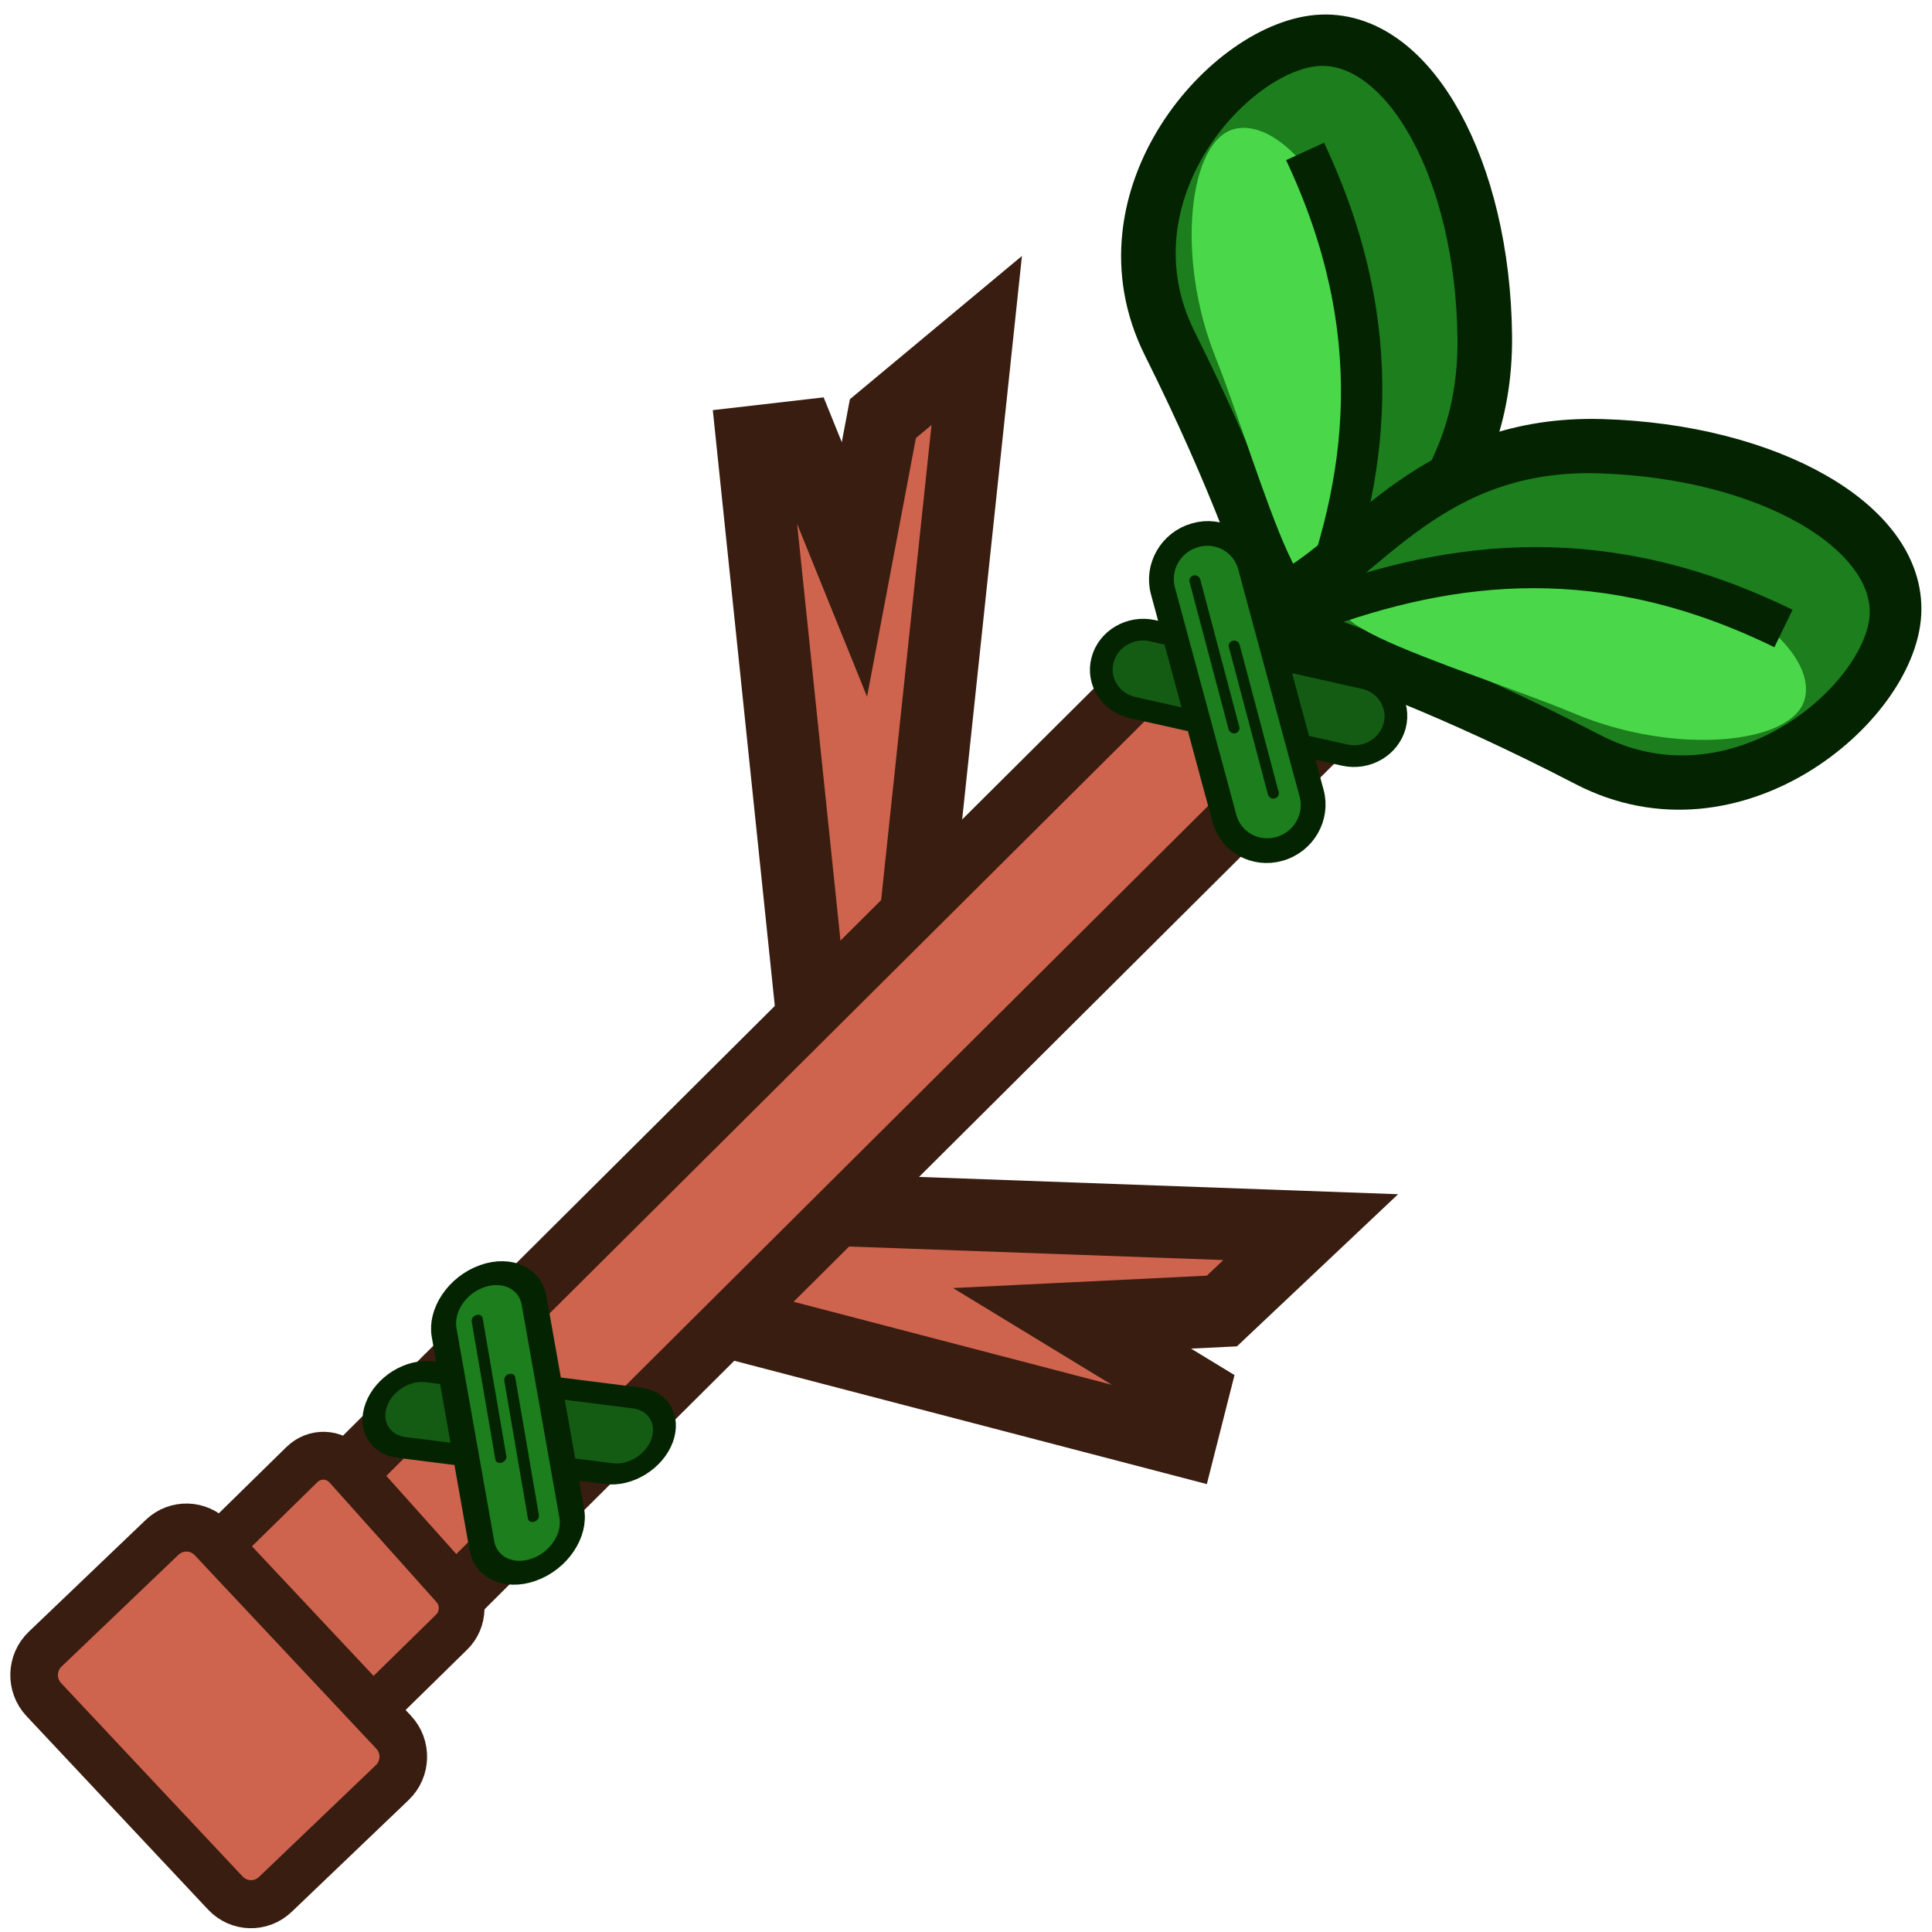
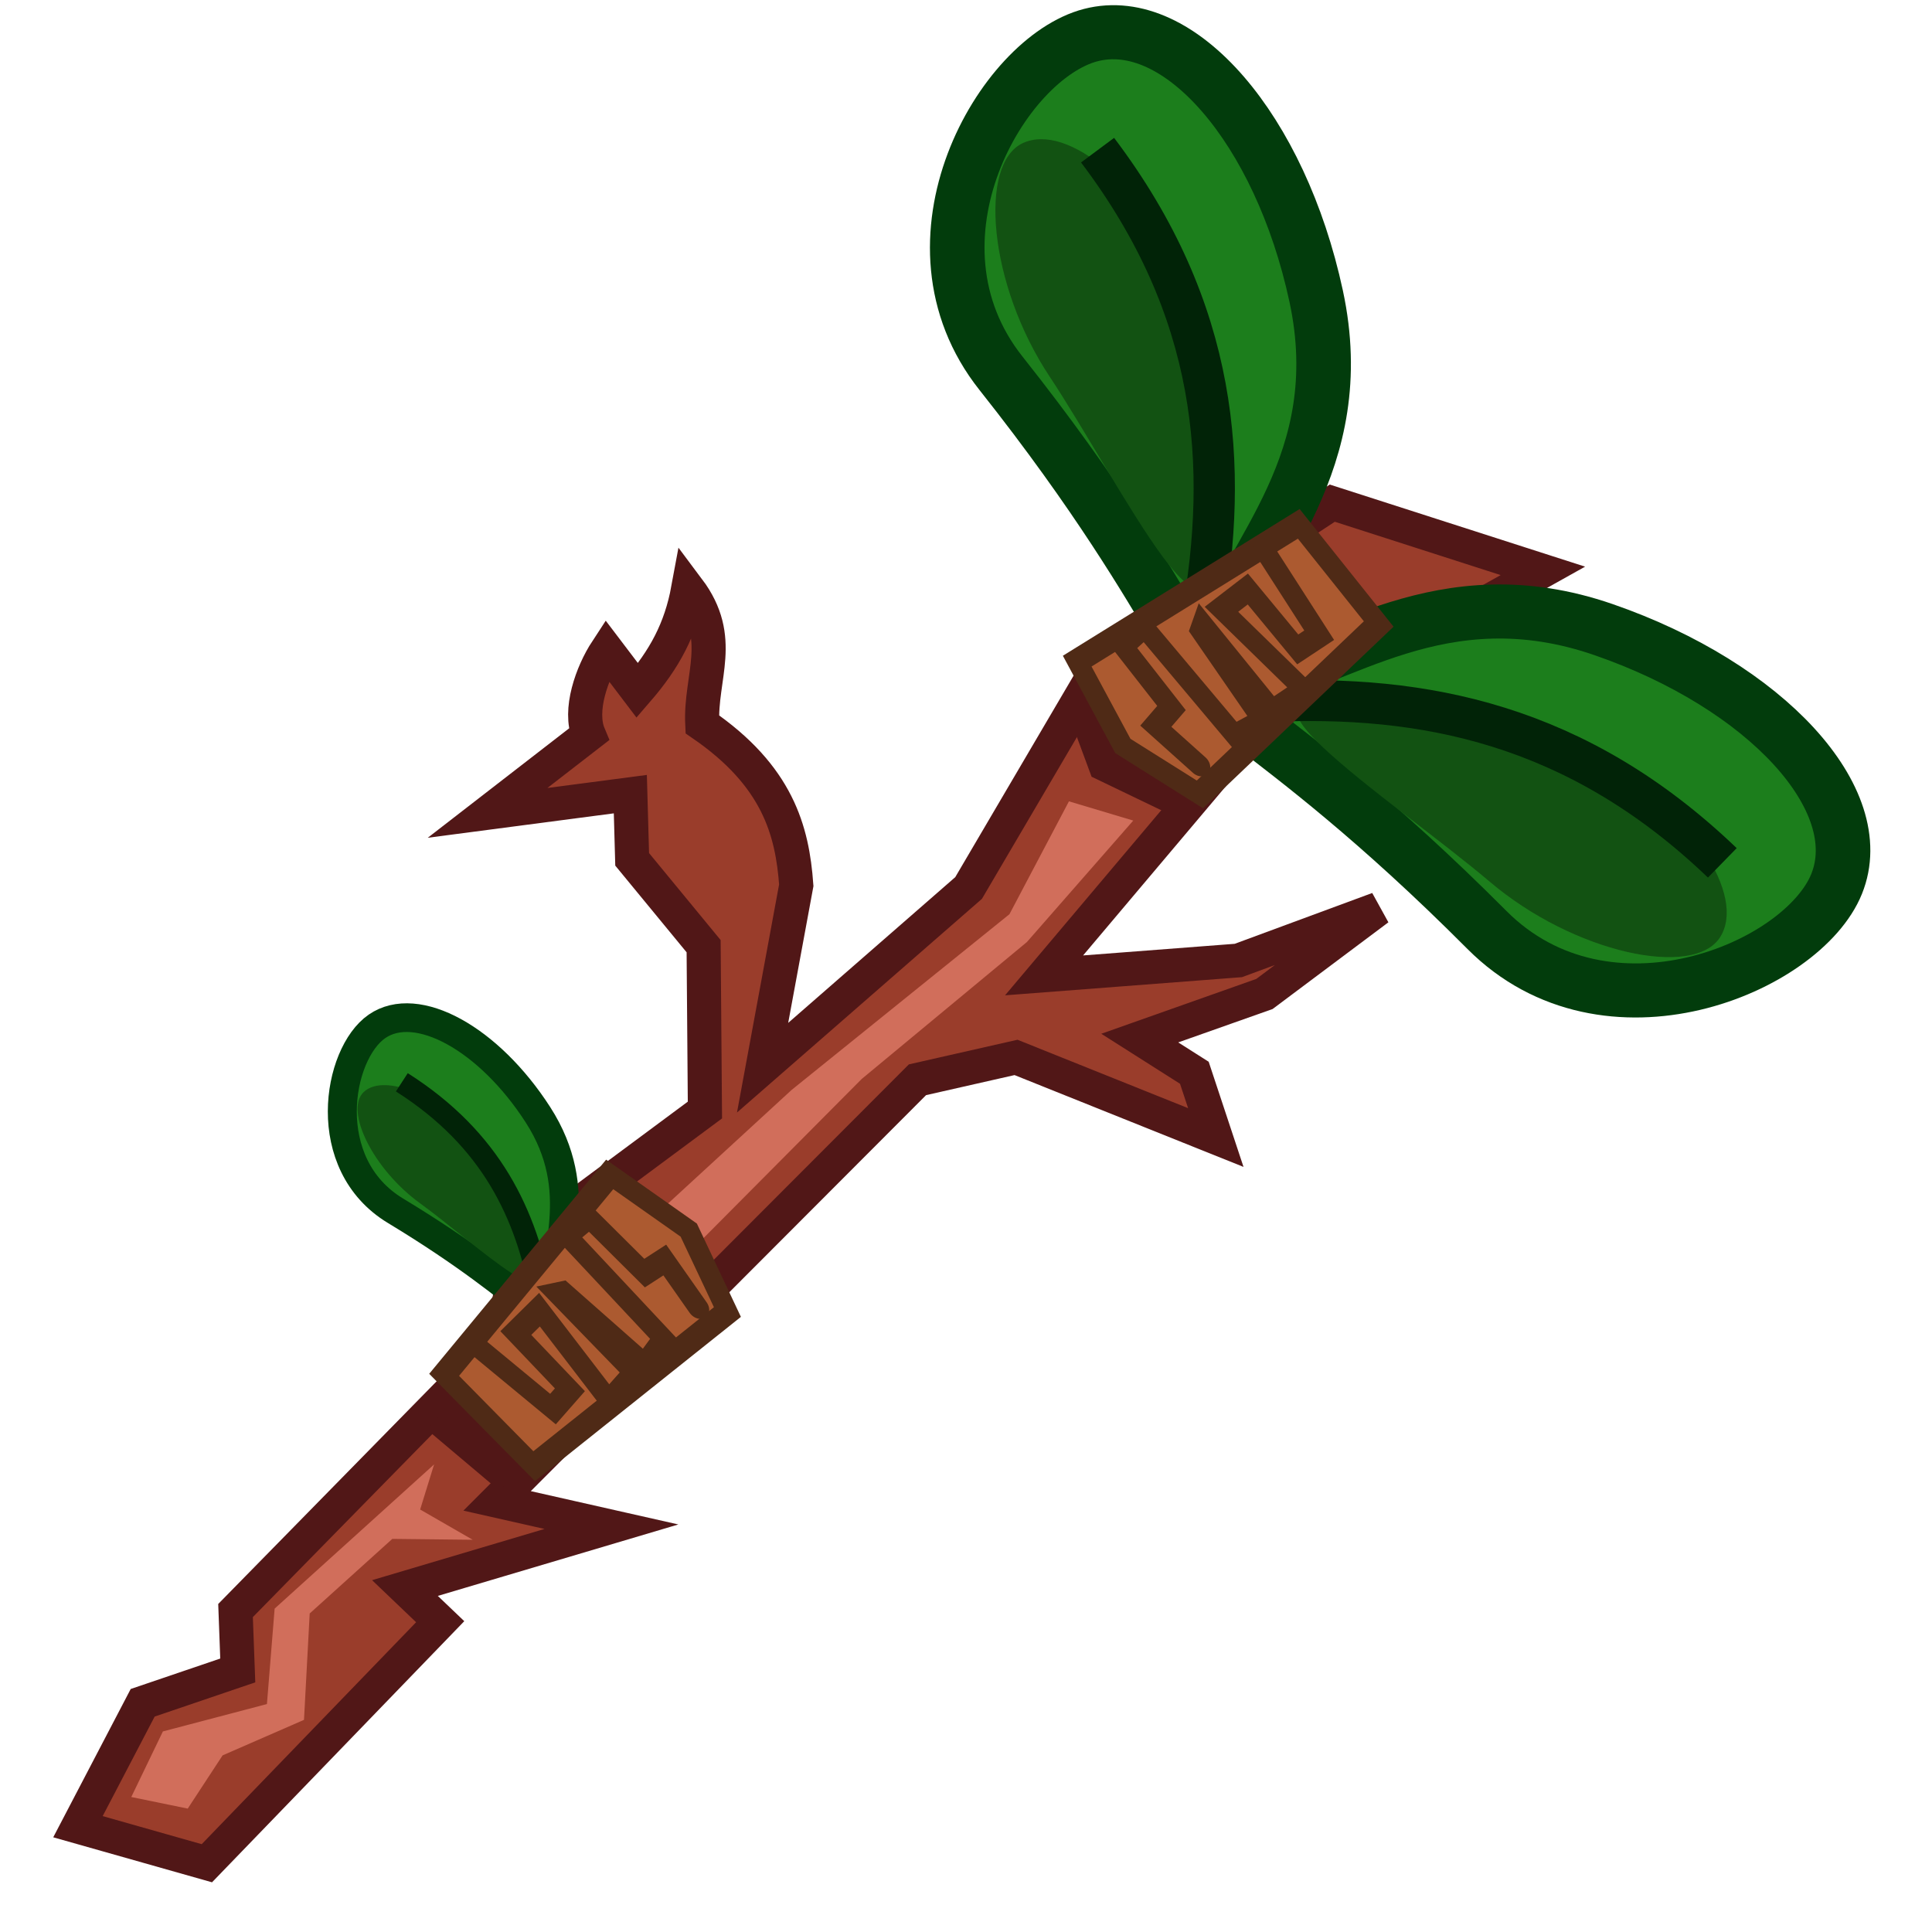
<svg xmlns="http://www.w3.org/2000/svg" width="100" height="100" viewBox="0 0 26.458 26.458" version="1.1" id="svg1" xml:space="preserve">
  <defs id="defs1">
    <linearGradient id="linearGradient13895">
      <stop style="stop-color:#000000;stop-opacity:1;" offset="0" id="stop13893" />
    </linearGradient>
    <filter style="color-interpolation-filters:sRGB" id="filter14269" x="-0.312" y="-0.296" width="1.623" height="1.592">
      <feGaussianBlur stdDeviation="0.205" result="blur" id="feGaussianBlur14263" />
      <feComposite in="SourceGraphic" in2="blur" operator="in" result="composite1" id="feComposite14265" />
      <feComposite in="composite1" in2="composite1" operator="in" result="composite2" id="feComposite14267" />
    </filter>
    <filter style="color-interpolation-filters:sRGB" id="filter14269-3" x="-0.312" y="-0.296" width="1.623" height="1.592">
      <feGaussianBlur stdDeviation="0.205" result="blur" id="feGaussianBlur14263-5" />
      <feComposite in="SourceGraphic" in2="blur" operator="in" result="composite1" id="feComposite14265-6" />
      <feComposite in="composite1" in2="composite1" operator="in" result="composite2" id="feComposite14267-2" />
    </filter>
    <filter style="color-interpolation-filters:sRGB" id="filter14269-9" x="-0.312" y="-0.296" width="1.623" height="1.592">
      <feGaussianBlur stdDeviation="0.205" result="blur" id="feGaussianBlur14263-1" />
      <feComposite in="SourceGraphic" in2="blur" operator="in" result="composite1" id="feComposite14265-2" />
      <feComposite in="composite1" in2="composite1" operator="in" result="composite2" id="feComposite14267-7" />
    </filter>
    <filter style="color-interpolation-filters:sRGB" id="filter14269-3-0" x="-0.312" y="-0.296" width="1.623" height="1.592">
      <feGaussianBlur stdDeviation="0.205" result="blur" id="feGaussianBlur14263-5-9" />
      <feComposite in="SourceGraphic" in2="blur" operator="in" result="composite1" id="feComposite14265-6-3" />
      <feComposite in="composite1" in2="composite1" operator="in" result="composite2" id="feComposite14267-2-6" />
    </filter>
    <filter style="color-interpolation-filters:sRGB;" id="filter14269-6" x="-0.312" y="-0.296" width="1.623" height="1.592">
      <feGaussianBlur stdDeviation="0.205" result="blur" id="feGaussianBlur14263-7" />
      <feComposite in="SourceGraphic" in2="blur" operator="in" result="composite1" id="feComposite14265-5" />
      <feComposite in="composite1" in2="composite1" operator="in" result="composite2" id="feComposite14267-3" />
    </filter>
    <filter style="color-interpolation-filters:sRGB;" id="filter14269-67" x="-0.312" y="-0.296" width="1.623" height="1.592">
      <feGaussianBlur stdDeviation="0.205" result="blur" id="feGaussianBlur14263-53" />
      <feComposite in="SourceGraphic" in2="blur" operator="in" result="composite1" id="feComposite14265-56" />
      <feComposite in="composite1" in2="composite1" operator="in" result="composite2" id="feComposite14267-29" />
    </filter>
    <filter style="color-interpolation-filters:sRGB;" id="filter14269-6-1" x="-0.312" y="-0.296" width="1.623" height="1.592">
      <feGaussianBlur stdDeviation="0.205" result="blur" id="feGaussianBlur14263-7-2" />
      <feComposite in="SourceGraphic" in2="blur" operator="in" result="composite1" id="feComposite14265-5-7" />
      <feComposite in="composite1" in2="composite1" operator="in" result="composite2" id="feComposite14267-3-0" />
    </filter>
    <filter style="color-interpolation-filters:sRGB;" id="filter14269-5" x="-0.312" y="-0.296" width="1.623" height="1.592">
      <feGaussianBlur stdDeviation="0.205" result="blur" id="feGaussianBlur14263-6" />
      <feComposite in="SourceGraphic" in2="blur" operator="in" result="composite1" id="feComposite14265-2-9" />
      <feComposite in="composite1" in2="composite1" operator="in" result="composite2" id="feComposite14267-9" />
    </filter>
  </defs>
  <g id="layer1">
-     <path id="path32" style="fill:#ce634e;fill-opacity:1;stroke:#391d10;stroke-width:0.987;stroke-dasharray:none;stroke-opacity:1" d="m 17.95,16.805 -8.893,-0.321 -0.01,1.378 7.124,1.859 0.167,-0.658 -1.657,-1.009 2.052,-0.1 z" />
-     <path id="path23" style="fill:#ce634e;fill-opacity:1;stroke:#391d10;stroke-width:0.987;stroke-dasharray:none;stroke-opacity:1" d="m 13.376,4.663 -0.961,9.059 -1.333,-0.186 -0.779,-7.485 0.66,-0.076 0.738,1.823 0.39,-2.065 z" />
-     <rect style="fill:#ce634e;fill-opacity:1;stroke:#391d10;stroke-width:0.809;stroke-miterlimit:4;stroke-dasharray:none;stroke-opacity:1" id="rect2963-6" width="2.244" height="20.595" x="-19.898" y="-8.037" ry="0.649" transform="matrix(-0.7016709,-0.7125012,-0.7088273,0.7053821,0,0)" />
-     <g id="g8" transform="matrix(0.440051,0.8652731,-0.9452035,0.4629172,70.15028,-1.592598)">
-       <path id="path6" style="fill:#1c7e1c;fill-opacity:1;stroke:#042401;stroke-width:0.717" d="m -13.907,48.511 c 0.624,0.837 -0.418,0.082 -4.796,0.051 -2.351,-0.017 -3.418,-2.498 -2.904,-3.544 0.514,-1.046 2.654,-1.112 4.78,-0.147 2.126,0.965 2.219,2.7 2.92,3.64 z" />
-       <path id="path7-0" style="fill:#4ad84a;fill-opacity:1;stroke-width:0.468;stroke-linecap:round;stroke-linejoin:round" d="m -15.569,47.625 c 2.54,1.343 -0.961,0.63 -2.677,0.487 -1.529,-0.127 -2.935,-0.981 -2.77,-1.581 0.165,-0.6 1.518,-0.842 3.022,-0.54 1.504,0.302 1.875,1.343 2.425,1.634 z" />
-       <path style="fill:none;fill-opacity:1;stroke:#042401;stroke-width:0.543;stroke-dasharray:none;stroke-opacity:1" d="m -20.297,45.859 c 2.78,0.078 4.56,1.196 5.995,2.673" id="path8" />
-     </g>
-     <g id="g1" transform="matrix(-0.8608125,-0.4542126,-0.4826885,0.9320532,29.08754,-43.35473)">
-       <path id="path77" style="fill:#1c7e1c;fill-opacity:1;stroke:#042401;stroke-width:0.717" d="m -13.907,48.511 c 0.624,0.837 -0.418,0.082 -4.796,0.051 -2.351,-0.017 -3.418,-2.498 -2.904,-3.544 0.514,-1.046 2.654,-1.112 4.78,-0.147 2.126,0.965 2.219,2.7 2.92,3.64 z" />
-       <path id="path29-3" style="fill:#4ad84a;fill-opacity:1;stroke-width:0.468;stroke-linecap:round;stroke-linejoin:round" d="m -15.569,47.625 c 2.54,1.343 -0.961,0.63 -2.677,0.487 -1.529,-0.127 -2.935,-0.981 -2.77,-1.581 0.165,-0.6 1.518,-0.842 3.022,-0.54 1.504,0.302 1.875,1.343 2.425,1.634 z" />
-       <path style="fill:none;fill-opacity:1;stroke:#042401;stroke-width:0.543;stroke-dasharray:none;stroke-opacity:1" d="m -20.297,45.859 c 2.78,0.078 4.56,1.196 5.995,2.673" id="path78" />
-     </g>
-     <rect style="fill:#ce634e;fill-opacity:1;stroke:#391d10;stroke-width:0.641;stroke-dasharray:none;stroke-opacity:1" id="rect8" width="3.077" height="2.881" x="-20.311" y="9.866" ry="0.44" transform="matrix(-0.6668555,-0.7451871,-0.7140495,0.7000952,0,0)" />
-     <rect style="fill:#ce634e;fill-opacity:1;stroke:#391d10;stroke-width:0.655;stroke-dasharray:none;stroke-opacity:1" id="rect38" width="4.606" height="3.188" x="-21.357" y="12.303" ry="0.486" transform="matrix(-0.6843172,-0.7291845,-0.7227421,0.6911178,0,0)" />
-     <g id="g25" transform="matrix(-0.4382137,-0.3445421,-0.3460934,0.4191911,35.66029,0.2801401)">
-       <rect style="fill:#145c14;fill-opacity:1;stroke:#042401;stroke-width:0.553;stroke-linecap:round;stroke-dasharray:none;stroke-opacity:1" id="rect16" width="2.01" height="7.324" x="23.122" y="24.336" transform="matrix(-0.4111701,0.9115587,0.8959052,0.4442453,0,0)" ry="1.005" />
-       <rect style="fill:#1c7e1c;fill-opacity:1;stroke:#042401;stroke-width:0.616;stroke-linecap:round;stroke-dasharray:none;stroke-opacity:1" id="rect15" width="2.243" height="8.144" x="35.821" y="2.631" transform="matrix(0.5616834,0.8273523,-0.7994845,0.6006868,0,0)" ry="1.117" />
-       <path style="fill:#1c7e1c;fill-opacity:1;stroke:#042401;stroke-width:0.271;stroke-linecap:round;stroke-dasharray:none;stroke-opacity:1" d="m 13.126,36.034 3.044,-2.31" id="path19" />
-       <path style="fill:#1c7e1c;fill-opacity:1;stroke:#042401;stroke-width:0.271;stroke-linecap:round;stroke-dasharray:none;stroke-opacity:1" d="m 14.892,35.355 3.044,-2.31" id="path25" />
-     </g>
-     <g id="g34" transform="matrix(-0.4026512,-0.2907772,-0.3903683,0.4342784,26.65656,8.940096)">
-       <rect style="fill:#145c14;fill-opacity:1;stroke:#042401;stroke-width:0.553;stroke-linecap:round;stroke-dasharray:none;stroke-opacity:1" id="rect25" width="2.01" height="7.324" x="23.122" y="24.336" transform="matrix(-0.4111701,0.9115587,0.8959052,0.4442453,0,0)" ry="1.005" />
-       <rect style="fill:#1c7e1c;fill-opacity:1;stroke:#042401;stroke-width:0.616;stroke-linecap:round;stroke-dasharray:none;stroke-opacity:1" id="rect26" width="2.243" height="8.144" x="35.821" y="2.631" transform="matrix(0.5616834,0.8273523,-0.7994845,0.6006868,0,0)" ry="1.117" />
-       <path style="fill:#1c7e1c;fill-opacity:1;stroke:#042401;stroke-width:0.271;stroke-linecap:round;stroke-dasharray:none;stroke-opacity:1" d="m 13.126,36.034 3.044,-2.31" id="path33" />
-       <path style="fill:#1c7e1c;fill-opacity:1;stroke:#042401;stroke-width:0.271;stroke-linecap:round;stroke-dasharray:none;stroke-opacity:1" d="m 14.892,35.355 3.044,-2.31" id="path34" />
+     <g id="g66" transform="matrix(0.3195524,0.3600437,-0.3644752,0.317965,31.18452,3.070206)">
+       <path style="fill:#9a3d2b;fill-opacity:1;fill-rule:nonzero;stroke:#511717;stroke-width:0.964;stroke-linecap:round;stroke-dasharray:none;stroke-opacity:1" d="m -9.306,58.499 0.844,10.792 1.326,1.079 -1.085,2.621 1.446,3.7 3.194,-2.043 -0.814,-9.481 -1.381,0.114 2.547,-5.526 -2.692,1.936 -1.166,-16.817 1.364,-2.507 5.454,-2.725 -1.79,-0.763 -1.764,0.504 1.386,-3.469 0.301,-4.008 -1.507,3.931 -3.314,4.394 -1.346,-8.724 2.003,-9.442 -5.39,3.187 -1.033,7.522 2.481,7.413 v 7.74 l -3.281,-4.142 c -1.25,-0.948 -2.693,-1.657 -5.209,-1.035 -1.063,-0.843 -1.403,-2.1 -3.164,-2.244 0.724,0.914 1.061,1.816 1.227,2.984 l -1.439,-0.11 c 0.208,0.741 0.765,1.728 1.473,1.968 l -0.213,3.613 2.268,-3.375 1.432,1.187 3.198,0.119 3.537,3.052 -0.426,5.342 0.554,2.017 z" id="path51" />
+       <g id="g65" transform="matrix(0.4976041,-0.1850487,0.1847707,0.4968564,-9.267632,39.74541)">
+         <path id="path63" style="fill:#1c7e1c;fill-opacity:1;stroke:#023c0c;stroke-width:1.542;stroke-opacity:1" d="m -10.837,30.18 c 1.189,1.945 -0.866,0.143 -9.832,-0.353 -4.816,-0.266 -6.736,-5.954 -5.572,-8.258 1.164,-2.304 5.556,-2.245 9.81,0.133 4.254,2.378 4.259,6.293 5.594,8.478 z" />
+         <path id="path64" style="fill:#125212;fill-opacity:1;stroke-width:1.005;stroke-linecap:round;stroke-linejoin:round" d="m -14.149,28.023 c 5.061,3.27 -2.036,1.325 -5.538,0.836 -3.119,-0.435 -5.909,-2.493 -5.507,-3.828 0.402,-1.335 3.2,-1.748 6.25,-0.922 3.05,0.826 3.698,3.205 4.795,3.914 z" />
+         <path style="fill:none;fill-opacity:1;stroke:#012307;stroke-width:1.166;stroke-dasharray:none;stroke-opacity:1" d="m -23.647,23.588 c 5.688,0.445 9.215,3.136 11.997,6.599" id="path65" />
+       </g>
+       <path id="path6" style="fill:#1c7e1c;fill-opacity:1;stroke:#023c0c;stroke-width:1.542;stroke-opacity:1" d="m -9.48,30.374 c -1.184,1.948 0.866,0.141 9.831,-0.375 C 5.167,29.722 7.074,24.029 5.904,21.728 4.735,19.426 0.343,19.496 -3.905,21.884 c -4.248,2.388 -4.244,6.303 -5.574,8.491 z" />
+       <path id="path7" style="fill:#125212;fill-opacity:1;stroke-width:1.005;stroke-linecap:round;stroke-linejoin:round" d="m -6.172,28.209 c -5.053,3.281 2.039,1.32 5.54,0.824 3.118,-0.442 5.903,-2.506 5.498,-3.841 -0.405,-1.335 -3.204,-1.741 -6.252,-0.908 -3.048,0.833 -3.691,3.214 -4.786,3.925 z" />
+       <path style="fill:none;fill-opacity:1;stroke:#012307;stroke-width:1.166;stroke-dasharray:none;stroke-opacity:1" d="m 3.315,23.753 c -5.687,0.458 -9.208,3.157 -11.982,6.627" id="path8" />
+       <g id="g62">
+         <path id="path77" style="fill:#1c7e1c;fill-opacity:1;stroke:#023c0c;stroke-width:1.542;stroke-opacity:1" d="m -10.837,30.18 c 1.189,1.945 -0.866,0.143 -9.832,-0.353 -4.816,-0.266 -6.736,-5.954 -5.572,-8.258 1.164,-2.304 5.556,-2.245 9.81,0.133 4.254,2.378 4.259,6.293 5.594,8.478 z" />
+         <path id="path29-3" style="fill:#125212;fill-opacity:1;stroke-width:1.005;stroke-linecap:round;stroke-linejoin:round" d="m -14.149,28.023 c 5.061,3.27 -2.036,1.325 -5.538,0.836 -3.119,-0.435 -5.909,-2.493 -5.507,-3.828 0.402,-1.335 3.2,-1.748 6.25,-0.922 3.05,0.826 3.698,3.205 4.795,3.914 z" />
+         <path style="fill:none;fill-opacity:1;stroke:#012307;stroke-width:1.166;stroke-dasharray:none;stroke-opacity:1" d="m -23.647,23.588 c 5.688,0.445 9.215,3.136 11.997,6.599" id="path78" />
+       </g>
+       <path style="fill:#511717;fill-opacity:1;fill-rule:nonzero;stroke:none;stroke-width:0.487;stroke-linecap:round;stroke-dasharray:none;stroke-opacity:1" d="m -11.876,34.893 1.549,0.598 2.663,-1.114 -0.299,-1.603 -3.777,0.842 z" id="path59" />
+       <g id="g53" transform="matrix(1.425509,0,0,1.153379,4.357148,-4.271203)">
+         <path style="fill:#ac5a30;fill-opacity:1;fill-rule:nonzero;stroke:#4f2a16;stroke-width:0.487;stroke-linecap:round;stroke-dasharray:none;stroke-opacity:1" d="m -11.386,26.55 -0.842,6.305 1.875,0.544 1.739,-0.625 -0.217,-6.06 z" id="path52" />
+         <path style="fill:#ac5a30;fill-opacity:1;fill-rule:nonzero;stroke:#4f2a16;stroke-width:0.487;stroke-linecap:round;stroke-dasharray:none;stroke-opacity:1" d="m -11.427,27.61 1.984,0.38 -0.068,0.625 -1.563,-0.068 -0.041,0.815 2.31,-0.204 -0.095,0.91 -2.215,-0.122 0.068,0.149 2.16,0.326 -0.136,0.747 -2.867,-0.095 0.014,0.693 1.59,0.122 0.068,0.584 1.155,-0.163" id="path53" />
+       </g>
+       <path style="fill:#511717;fill-opacity:1;fill-rule:nonzero;stroke:none;stroke-width:0.487;stroke-linecap:round;stroke-dasharray:none;stroke-opacity:1" d="m -8.955,60.261 0.192,1.576 2.652,-0.384 -0.038,-1.537 -3.075,0.384 z" id="path60" />
+       <path style="fill:#d16e5b;fill-opacity:1;fill-rule:nonzero;stroke:none;stroke-width:0.487;stroke-linecap:round;stroke-dasharray:none;stroke-opacity:1" d="m -10.223,36.433 1.307,3.382 -0.307,7.917 0.154,5.918 1.46,-0.077 -0.538,-7.533 0.154,-6.072 -0.615,-4.535 z" id="path61" />
+       <g id="g55" transform="matrix(1.425509,0,0,-1.153379,6.617086,91.06529)">
+         <path style="fill:#ac5a30;fill-opacity:1;fill-rule:nonzero;stroke:#4f2a16;stroke-width:0.487;stroke-linecap:round;stroke-dasharray:none;stroke-opacity:1" d="m -11.386,26.55 -0.842,6.305 1.875,0.544 1.739,-0.625 -0.217,-6.06 z" id="path54" />
+         <path style="fill:#ac5a30;fill-opacity:1;fill-rule:nonzero;stroke:#4f2a16;stroke-width:0.487;stroke-linecap:round;stroke-dasharray:none;stroke-opacity:1" d="m -11.427,27.61 1.984,0.38 -0.068,0.625 -1.563,-0.068 -0.041,0.815 2.31,-0.204 -0.095,0.91 -2.215,-0.122 0.068,0.149 2.16,0.326 -0.136,0.747 -2.867,-0.095 0.014,0.693 1.59,0.122 0.068,0.584 1.155,-0.163" id="path55" />
+       </g>
+       <path style="fill:#d16e5b;fill-opacity:1;fill-rule:nonzero;stroke:none;stroke-width:0.487;stroke-linecap:round;stroke-dasharray:none;stroke-opacity:1" d="m -7.881,62.34 0.109,6.087 1.902,1.957 -1.359,2.718 0.815,1.902 1.304,-0.978 -0.489,-1.739 0.761,-2.391 -2.174,-2.12 -0.054,-3.152 1.522,-1.685 -1.631,0.544 z" id="path62" />
    </g>
  </g>
</svg>
